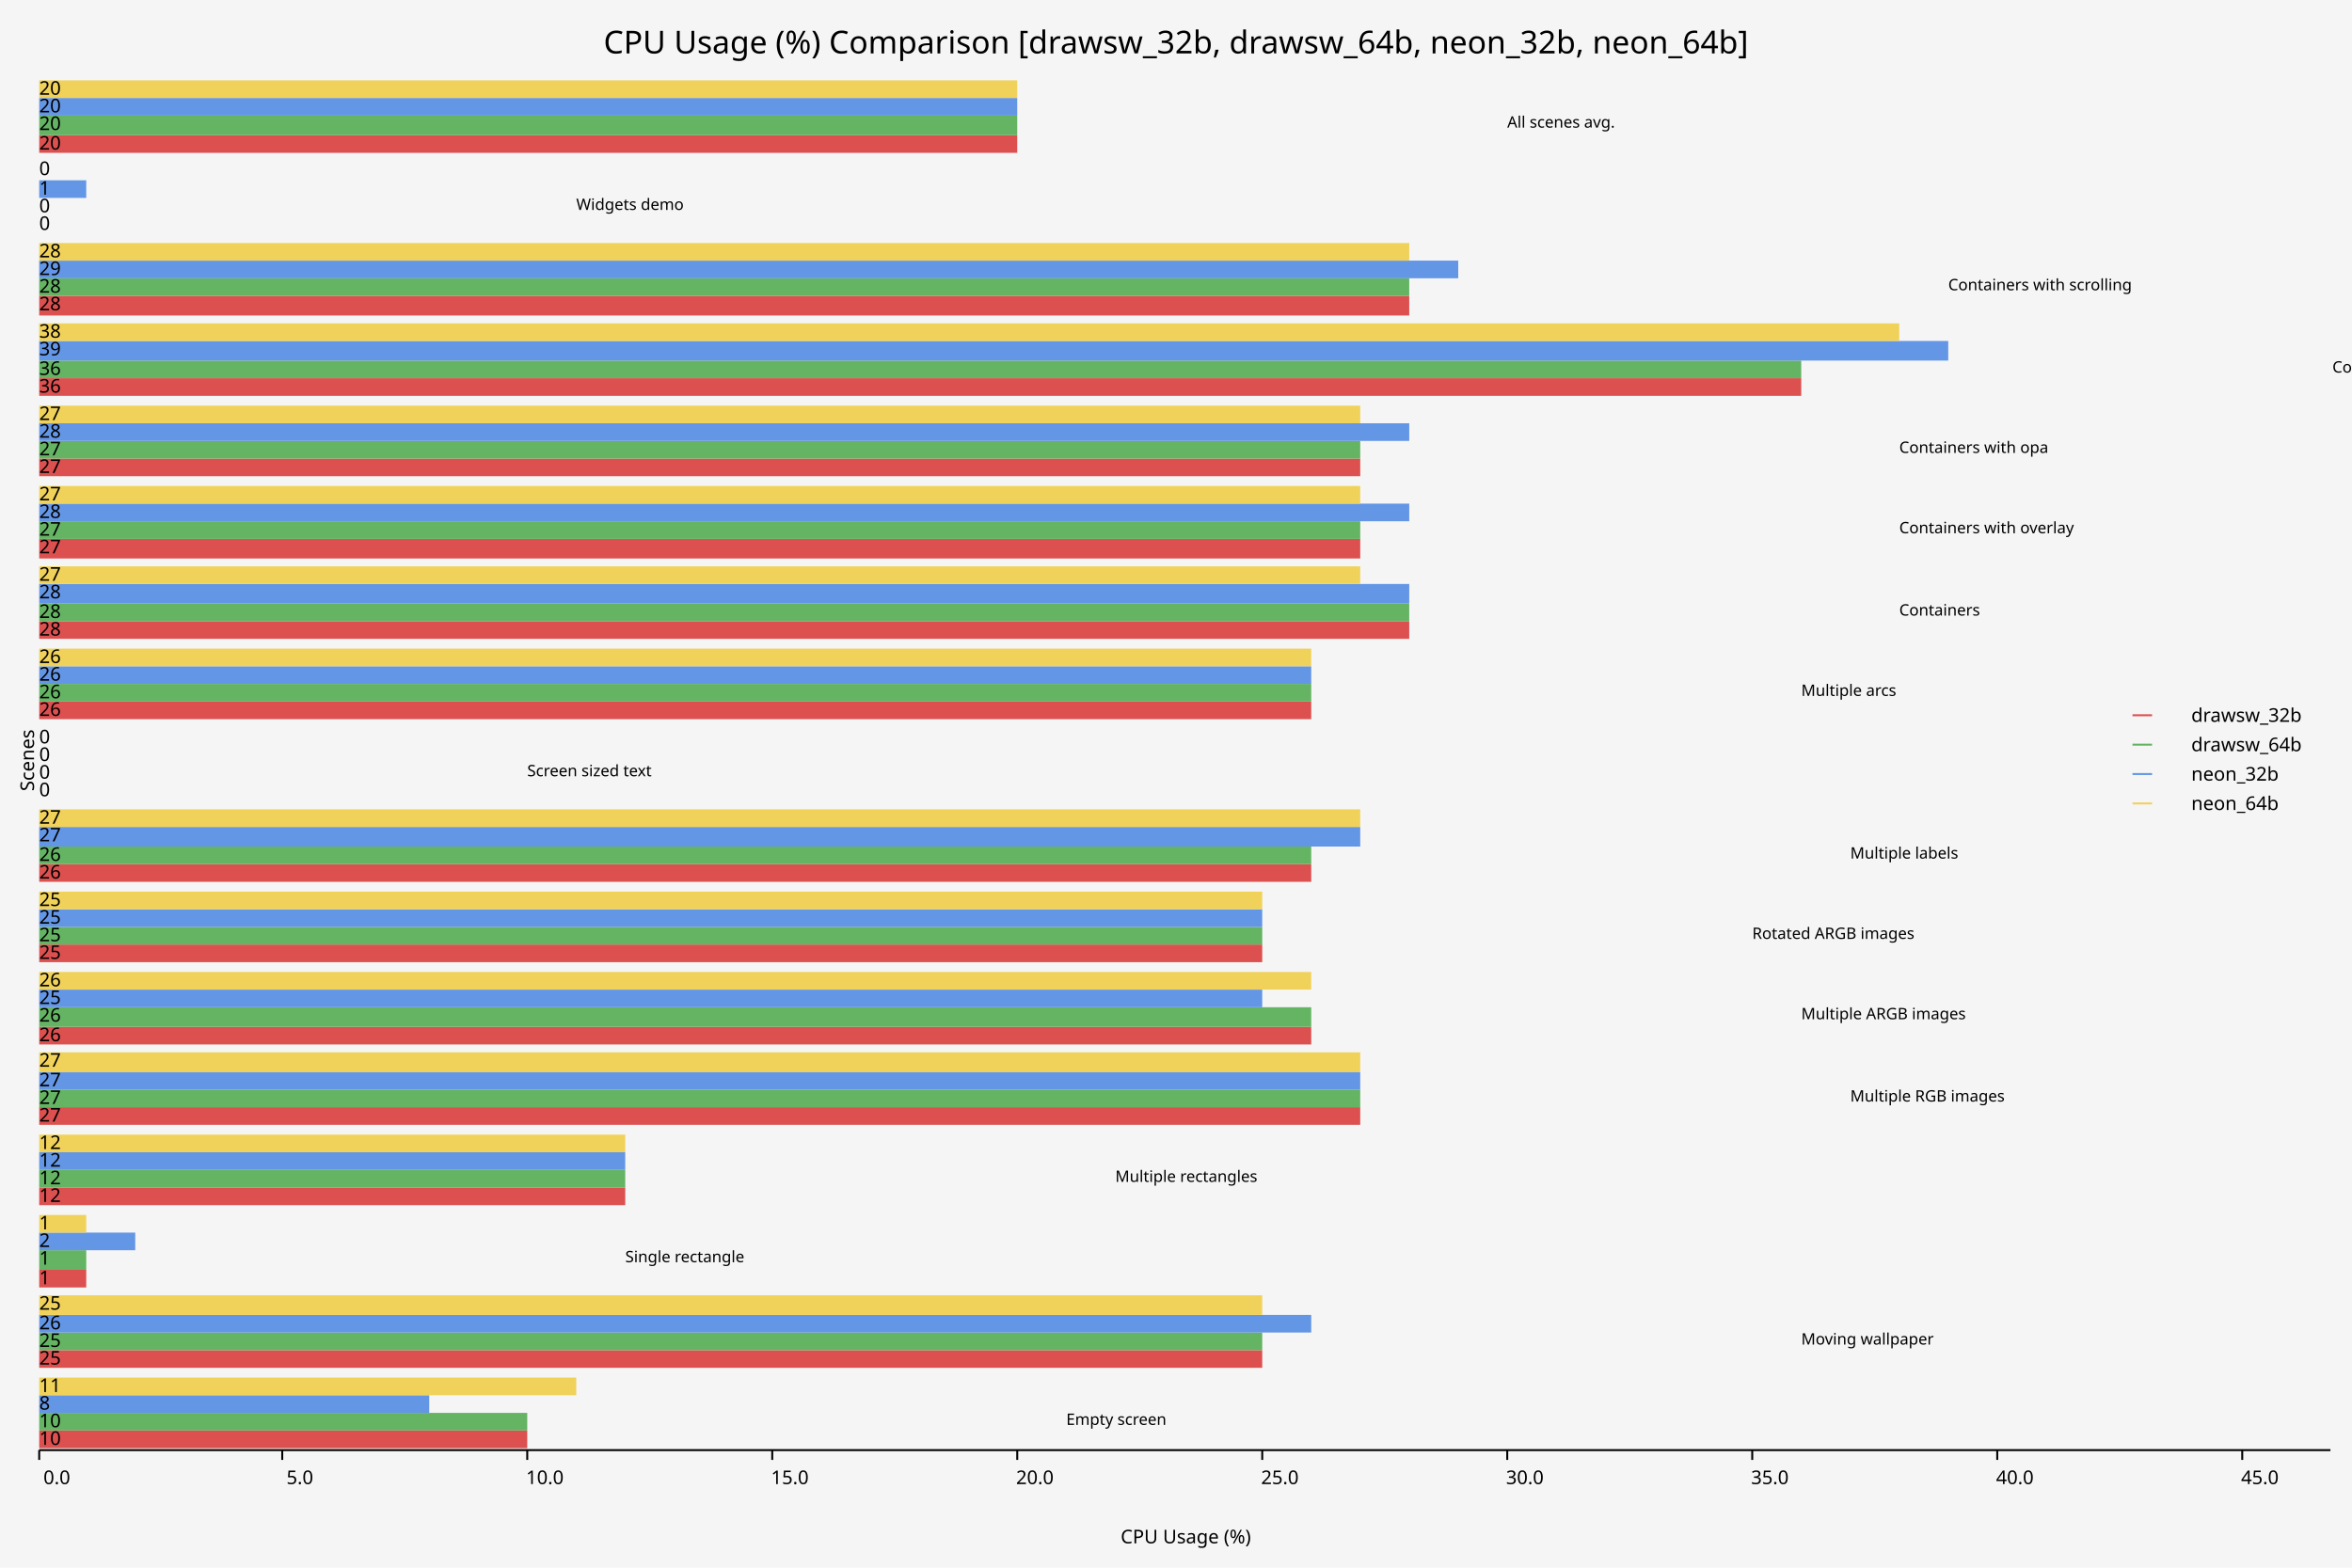
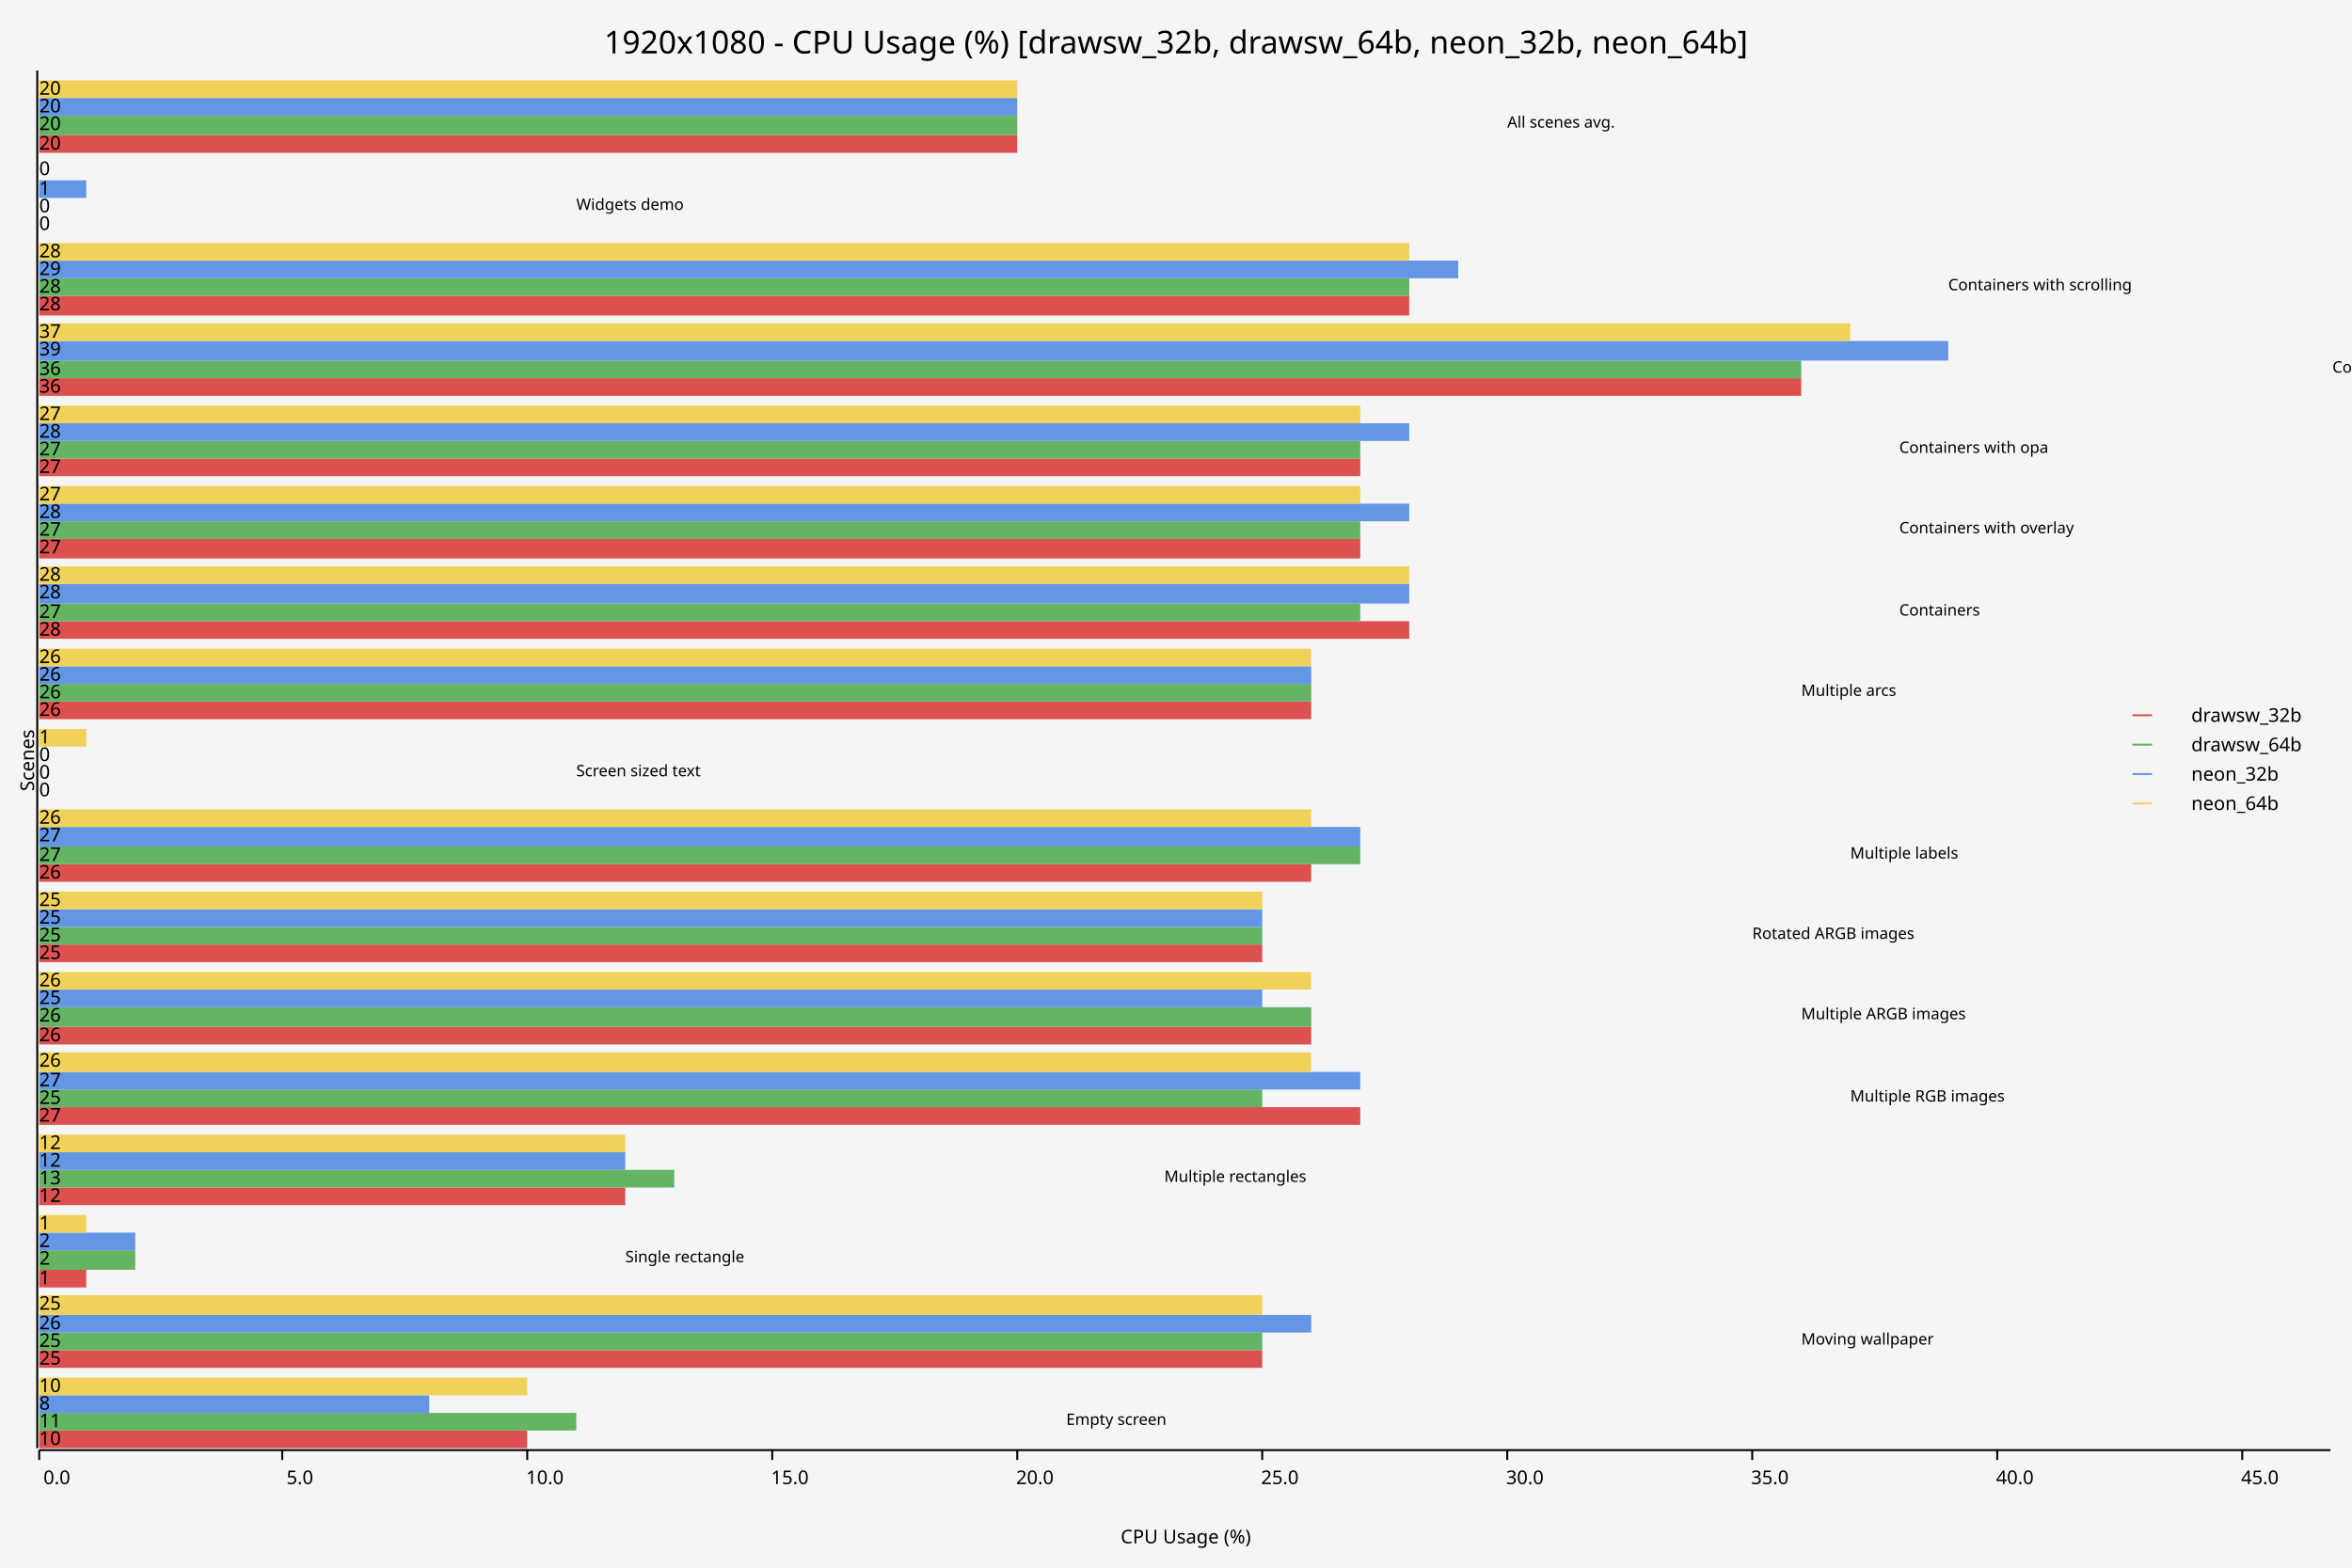
<svg xmlns="http://www.w3.org/2000/svg" width="1200" height="800" viewBox="0 0 1200 800">
  <rect x="0" y="0" width="1200" height="800" opacity="1" fill="#F5F5F5" stroke="none" />
  <text x="600" y="15" dy="0.76em" text-anchor="middle" font-family="sans-serif" font-size="16.129" opacity="1" fill="#000000">
- CPU Usage (%) Comparison [drawsw_32b, drawsw_64b, neon_32b, neon_64b]
+ 1920x1080 - CPU Usage (%) [drawsw_32b, drawsw_64b, neon_32b, neon_64b]
</text>
  <text x="10" y="388" dy="0.76em" text-anchor="middle" font-family="sans-serif" font-size="9.677" opacity="1" fill="#000000" transform="rotate(270, 10, 388)">
Scenes
</text>
  <text x="605" y="790" dy="-0.5ex" text-anchor="middle" font-family="sans-serif" font-size="9.677" opacity="1" fill="#000000">
CPU Usage (%)
</text>
+   <polyline fill="none" opacity="1" stroke="#000000" stroke-width="1" points="19,36 19,739 " />
  <polyline fill="none" opacity="1" stroke="#000000" stroke-width="1" points="20,740 1189,740 " />
  <text x="29" y="750" dy="0.76em" text-anchor="middle" font-family="sans-serif" font-size="9.677" opacity="1" fill="#000000">
0.0
</text>
  <polyline fill="none" opacity="1" stroke="#000000" stroke-width="1" points="20,740 20,745 " />
  <text x="153" y="750" dy="0.76em" text-anchor="middle" font-family="sans-serif" font-size="9.677" opacity="1" fill="#000000">
5.0
</text>
  <polyline fill="none" opacity="1" stroke="#000000" stroke-width="1" points="144,740 144,745 " />
  <text x="278" y="750" dy="0.76em" text-anchor="middle" font-family="sans-serif" font-size="9.677" opacity="1" fill="#000000">
10.0
</text>
  <polyline fill="none" opacity="1" stroke="#000000" stroke-width="1" points="269,740 269,745 " />
  <text x="403" y="750" dy="0.76em" text-anchor="middle" font-family="sans-serif" font-size="9.677" opacity="1" fill="#000000">
15.0
</text>
  <polyline fill="none" opacity="1" stroke="#000000" stroke-width="1" points="394,740 394,745 " />
  <text x="528" y="750" dy="0.76em" text-anchor="middle" font-family="sans-serif" font-size="9.677" opacity="1" fill="#000000">
20.0
</text>
  <polyline fill="none" opacity="1" stroke="#000000" stroke-width="1" points="519,740 519,745 " />
  <text x="653" y="750" dy="0.76em" text-anchor="middle" font-family="sans-serif" font-size="9.677" opacity="1" fill="#000000">
25.0
</text>
  <polyline fill="none" opacity="1" stroke="#000000" stroke-width="1" points="644,740 644,745 " />
  <text x="778" y="750" dy="0.76em" text-anchor="middle" font-family="sans-serif" font-size="9.677" opacity="1" fill="#000000">
30.0
</text>
  <polyline fill="none" opacity="1" stroke="#000000" stroke-width="1" points="769,740 769,745 " />
  <text x="903" y="750" dy="0.76em" text-anchor="middle" font-family="sans-serif" font-size="9.677" opacity="1" fill="#000000">
35.0
</text>
  <polyline fill="none" opacity="1" stroke="#000000" stroke-width="1" points="894,740 894,745 " />
  <text x="1028" y="750" dy="0.76em" text-anchor="middle" font-family="sans-serif" font-size="9.677" opacity="1" fill="#000000">
40.0
</text>
  <polyline fill="none" opacity="1" stroke="#000000" stroke-width="1" points="1019,740 1019,745 " />
  <text x="1153" y="750" dy="0.76em" text-anchor="middle" font-family="sans-serif" font-size="9.677" opacity="1" fill="#000000">
45.0
</text>
  <polyline fill="none" opacity="1" stroke="#000000" stroke-width="1" points="1144,740 1144,745 " />
  <rect x="20" y="730" width="249" height="9" opacity="1" fill="#DC5050" stroke="none" />
  <rect x="20" y="689" width="624" height="9" opacity="1" fill="#DC5050" stroke="none" />
  <rect x="20" y="648" width="24" height="9" opacity="1" fill="#DC5050" stroke="none" />
  <rect x="20" y="606" width="299" height="9" opacity="1" fill="#DC5050" stroke="none" />
  <rect x="20" y="565" width="674" height="9" opacity="1" fill="#DC5050" stroke="none" />
  <rect x="20" y="524" width="649" height="9" opacity="1" fill="#DC5050" stroke="none" />
  <rect x="20" y="482" width="624" height="9" opacity="1" fill="#DC5050" stroke="none" />
  <rect x="20" y="441" width="649" height="9" opacity="1" fill="#DC5050" stroke="none" />
  <rect x="20" y="399" width="0" height="10" opacity="1" fill="#DC5050" stroke="none" />
  <rect x="20" y="358" width="649" height="9" opacity="1" fill="#DC5050" stroke="none" />
  <rect x="20" y="317" width="699" height="9" opacity="1" fill="#DC5050" stroke="none" />
  <rect x="20" y="275" width="674" height="10" opacity="1" fill="#DC5050" stroke="none" />
  <rect x="20" y="234" width="674" height="9" opacity="1" fill="#DC5050" stroke="none" />
  <rect x="20" y="193" width="899" height="9" opacity="1" fill="#DC5050" stroke="none" />
  <rect x="20" y="151" width="699" height="10" opacity="1" fill="#DC5050" stroke="none" />
  <rect x="20" y="110" width="0" height="9" opacity="1" fill="#DC5050" stroke="none" />
  <rect x="20" y="69" width="499" height="9" opacity="1" fill="#DC5050" stroke="none" />
  <text x="20" y="730" dy="0.76em" text-anchor="start" font-family="sans-serif" font-size="9.677" opacity="1" fill="#000000">
10
</text>
  <text x="20" y="689" dy="0.76em" text-anchor="start" font-family="sans-serif" font-size="9.677" opacity="1" fill="#000000">
25
</text>
  <text x="20" y="648" dy="0.76em" text-anchor="start" font-family="sans-serif" font-size="9.677" opacity="1" fill="#000000">
1
</text>
  <text x="20" y="606" dy="0.76em" text-anchor="start" font-family="sans-serif" font-size="9.677" opacity="1" fill="#000000">
12
</text>
  <text x="20" y="565" dy="0.76em" text-anchor="start" font-family="sans-serif" font-size="9.677" opacity="1" fill="#000000">
27
</text>
  <text x="20" y="524" dy="0.76em" text-anchor="start" font-family="sans-serif" font-size="9.677" opacity="1" fill="#000000">
26
</text>
  <text x="20" y="482" dy="0.76em" text-anchor="start" font-family="sans-serif" font-size="9.677" opacity="1" fill="#000000">
25
</text>
  <text x="20" y="441" dy="0.76em" text-anchor="start" font-family="sans-serif" font-size="9.677" opacity="1" fill="#000000">
26
</text>
  <text x="20" y="399" dy="0.76em" text-anchor="start" font-family="sans-serif" font-size="9.677" opacity="1" fill="#000000">
0
</text>
  <text x="20" y="358" dy="0.76em" text-anchor="start" font-family="sans-serif" font-size="9.677" opacity="1" fill="#000000">
26
</text>
  <text x="20" y="317" dy="0.76em" text-anchor="start" font-family="sans-serif" font-size="9.677" opacity="1" fill="#000000">
28
</text>
  <text x="20" y="275" dy="0.76em" text-anchor="start" font-family="sans-serif" font-size="9.677" opacity="1" fill="#000000">
27
</text>
  <text x="20" y="234" dy="0.76em" text-anchor="start" font-family="sans-serif" font-size="9.677" opacity="1" fill="#000000">
27
</text>
  <text x="20" y="193" dy="0.76em" text-anchor="start" font-family="sans-serif" font-size="9.677" opacity="1" fill="#000000">
36
</text>
  <text x="20" y="151" dy="0.76em" text-anchor="start" font-family="sans-serif" font-size="9.677" opacity="1" fill="#000000">
28
</text>
  <text x="20" y="110" dy="0.76em" text-anchor="start" font-family="sans-serif" font-size="9.677" opacity="1" fill="#000000">
0
</text>
  <text x="20" y="69" dy="0.76em" text-anchor="start" font-family="sans-serif" font-size="9.677" opacity="1" fill="#000000">
20
</text>
-   <rect x="20" y="721" width="249" height="9" opacity="1" fill="#64B464" stroke="none" />
+   <rect x="20" y="721" width="274" height="9" opacity="1" fill="#64B464" stroke="none" />
  <rect x="20" y="680" width="624" height="9" opacity="1" fill="#64B464" stroke="none" />
-   <rect x="20" y="638" width="24" height="10" opacity="1" fill="#64B464" stroke="none" />
-   <rect x="20" y="597" width="299" height="9" opacity="1" fill="#64B464" stroke="none" />
-   <rect x="20" y="556" width="674" height="9" opacity="1" fill="#64B464" stroke="none" />
+   <rect x="20" y="638" width="49" height="10" opacity="1" fill="#64B464" stroke="none" />
+   <rect x="20" y="597" width="324" height="9" opacity="1" fill="#64B464" stroke="none" />
+   <rect x="20" y="556" width="624" height="9" opacity="1" fill="#64B464" stroke="none" />
  <rect x="20" y="514" width="649" height="10" opacity="1" fill="#64B464" stroke="none" />
  <rect x="20" y="473" width="624" height="9" opacity="1" fill="#64B464" stroke="none" />
-   <rect x="20" y="432" width="649" height="9" opacity="1" fill="#64B464" stroke="none" />
+   <rect x="20" y="432" width="674" height="9" opacity="1" fill="#64B464" stroke="none" />
  <rect x="20" y="390" width="0" height="9" opacity="1" fill="#64B464" stroke="none" />
  <rect x="20" y="349" width="649" height="9" opacity="1" fill="#64B464" stroke="none" />
-   <rect x="20" y="308" width="699" height="9" opacity="1" fill="#64B464" stroke="none" />
+   <rect x="20" y="308" width="674" height="9" opacity="1" fill="#64B464" stroke="none" />
  <rect x="20" y="266" width="674" height="9" opacity="1" fill="#64B464" stroke="none" />
  <rect x="20" y="225" width="674" height="9" opacity="1" fill="#64B464" stroke="none" />
  <rect x="20" y="184" width="899" height="9" opacity="1" fill="#64B464" stroke="none" />
  <rect x="20" y="142" width="699" height="9" opacity="1" fill="#64B464" stroke="none" />
  <rect x="20" y="101" width="0" height="9" opacity="1" fill="#64B464" stroke="none" />
  <rect x="20" y="59" width="499" height="10" opacity="1" fill="#64B464" stroke="none" />
  <text x="20" y="721" dy="0.76em" text-anchor="start" font-family="sans-serif" font-size="9.677" opacity="1" fill="#000000">
- 10
+ 11
</text>
  <text x="20" y="680" dy="0.76em" text-anchor="start" font-family="sans-serif" font-size="9.677" opacity="1" fill="#000000">
25
</text>
  <text x="20" y="638" dy="0.76em" text-anchor="start" font-family="sans-serif" font-size="9.677" opacity="1" fill="#000000">
- 1
+ 2
</text>
  <text x="20" y="597" dy="0.76em" text-anchor="start" font-family="sans-serif" font-size="9.677" opacity="1" fill="#000000">
- 12
+ 13
</text>
  <text x="20" y="556" dy="0.76em" text-anchor="start" font-family="sans-serif" font-size="9.677" opacity="1" fill="#000000">
- 27
+ 25
</text>
  <text x="20" y="514" dy="0.76em" text-anchor="start" font-family="sans-serif" font-size="9.677" opacity="1" fill="#000000">
26
</text>
  <text x="20" y="473" dy="0.76em" text-anchor="start" font-family="sans-serif" font-size="9.677" opacity="1" fill="#000000">
25
</text>
  <text x="20" y="432" dy="0.76em" text-anchor="start" font-family="sans-serif" font-size="9.677" opacity="1" fill="#000000">
- 26
+ 27
</text>
  <text x="20" y="390" dy="0.76em" text-anchor="start" font-family="sans-serif" font-size="9.677" opacity="1" fill="#000000">
0
</text>
  <text x="20" y="349" dy="0.76em" text-anchor="start" font-family="sans-serif" font-size="9.677" opacity="1" fill="#000000">
26
</text>
  <text x="20" y="308" dy="0.76em" text-anchor="start" font-family="sans-serif" font-size="9.677" opacity="1" fill="#000000">
- 28
+ 27
</text>
  <text x="20" y="266" dy="0.76em" text-anchor="start" font-family="sans-serif" font-size="9.677" opacity="1" fill="#000000">
27
</text>
  <text x="20" y="225" dy="0.76em" text-anchor="start" font-family="sans-serif" font-size="9.677" opacity="1" fill="#000000">
27
</text>
  <text x="20" y="184" dy="0.76em" text-anchor="start" font-family="sans-serif" font-size="9.677" opacity="1" fill="#000000">
36
</text>
  <text x="20" y="142" dy="0.76em" text-anchor="start" font-family="sans-serif" font-size="9.677" opacity="1" fill="#000000">
28
</text>
  <text x="20" y="101" dy="0.76em" text-anchor="start" font-family="sans-serif" font-size="9.677" opacity="1" fill="#000000">
0
</text>
  <text x="20" y="59" dy="0.76em" text-anchor="start" font-family="sans-serif" font-size="9.677" opacity="1" fill="#000000">
20
</text>
  <rect x="20" y="712" width="199" height="9" opacity="1" fill="#6496E6" stroke="none" />
  <rect x="20" y="671" width="649" height="9" opacity="1" fill="#6496E6" stroke="none" />
  <rect x="20" y="629" width="49" height="9" opacity="1" fill="#6496E6" stroke="none" />
  <rect x="20" y="588" width="299" height="9" opacity="1" fill="#6496E6" stroke="none" />
  <rect x="20" y="547" width="674" height="9" opacity="1" fill="#6496E6" stroke="none" />
  <rect x="20" y="505" width="624" height="9" opacity="1" fill="#6496E6" stroke="none" />
  <rect x="20" y="464" width="624" height="9" opacity="1" fill="#6496E6" stroke="none" />
  <rect x="20" y="422" width="674" height="10" opacity="1" fill="#6496E6" stroke="none" />
  <rect x="20" y="381" width="0" height="9" opacity="1" fill="#6496E6" stroke="none" />
  <rect x="20" y="340" width="649" height="9" opacity="1" fill="#6496E6" stroke="none" />
  <rect x="20" y="298" width="699" height="10" opacity="1" fill="#6496E6" stroke="none" />
  <rect x="20" y="257" width="699" height="9" opacity="1" fill="#6496E6" stroke="none" />
  <rect x="20" y="216" width="699" height="9" opacity="1" fill="#6496E6" stroke="none" />
  <rect x="20" y="174" width="974" height="10" opacity="1" fill="#6496E6" stroke="none" />
  <rect x="20" y="133" width="724" height="9" opacity="1" fill="#6496E6" stroke="none" />
  <rect x="20" y="92" width="24" height="9" opacity="1" fill="#6496E6" stroke="none" />
  <rect x="20" y="50" width="499" height="9" opacity="1" fill="#6496E6" stroke="none" />
  <text x="20" y="712" dy="0.76em" text-anchor="start" font-family="sans-serif" font-size="9.677" opacity="1" fill="#000000">
8
</text>
  <text x="20" y="671" dy="0.76em" text-anchor="start" font-family="sans-serif" font-size="9.677" opacity="1" fill="#000000">
26
</text>
  <text x="20" y="629" dy="0.76em" text-anchor="start" font-family="sans-serif" font-size="9.677" opacity="1" fill="#000000">
2
</text>
  <text x="20" y="588" dy="0.76em" text-anchor="start" font-family="sans-serif" font-size="9.677" opacity="1" fill="#000000">
12
</text>
  <text x="20" y="547" dy="0.76em" text-anchor="start" font-family="sans-serif" font-size="9.677" opacity="1" fill="#000000">
27
</text>
  <text x="20" y="505" dy="0.76em" text-anchor="start" font-family="sans-serif" font-size="9.677" opacity="1" fill="#000000">
25
</text>
  <text x="20" y="464" dy="0.76em" text-anchor="start" font-family="sans-serif" font-size="9.677" opacity="1" fill="#000000">
25
</text>
  <text x="20" y="422" dy="0.76em" text-anchor="start" font-family="sans-serif" font-size="9.677" opacity="1" fill="#000000">
27
</text>
  <text x="20" y="381" dy="0.76em" text-anchor="start" font-family="sans-serif" font-size="9.677" opacity="1" fill="#000000">
0
</text>
  <text x="20" y="340" dy="0.76em" text-anchor="start" font-family="sans-serif" font-size="9.677" opacity="1" fill="#000000">
26
</text>
  <text x="20" y="298" dy="0.76em" text-anchor="start" font-family="sans-serif" font-size="9.677" opacity="1" fill="#000000">
28
</text>
  <text x="20" y="257" dy="0.76em" text-anchor="start" font-family="sans-serif" font-size="9.677" opacity="1" fill="#000000">
28
</text>
  <text x="20" y="216" dy="0.76em" text-anchor="start" font-family="sans-serif" font-size="9.677" opacity="1" fill="#000000">
28
</text>
  <text x="20" y="174" dy="0.76em" text-anchor="start" font-family="sans-serif" font-size="9.677" opacity="1" fill="#000000">
39
</text>
  <text x="20" y="133" dy="0.76em" text-anchor="start" font-family="sans-serif" font-size="9.677" opacity="1" fill="#000000">
29
</text>
  <text x="20" y="92" dy="0.76em" text-anchor="start" font-family="sans-serif" font-size="9.677" opacity="1" fill="#000000">
1
</text>
  <text x="20" y="50" dy="0.76em" text-anchor="start" font-family="sans-serif" font-size="9.677" opacity="1" fill="#000000">
20
</text>
-   <rect x="20" y="703" width="274" height="9" opacity="1" fill="#F0D25A" stroke="none" />
+   <rect x="20" y="703" width="249" height="9" opacity="1" fill="#F0D25A" stroke="none" />
  <rect x="20" y="661" width="624" height="10" opacity="1" fill="#F0D25A" stroke="none" />
  <rect x="20" y="620" width="24" height="9" opacity="1" fill="#F0D25A" stroke="none" />
  <rect x="20" y="579" width="299" height="9" opacity="1" fill="#F0D25A" stroke="none" />
-   <rect x="20" y="537" width="674" height="10" opacity="1" fill="#F0D25A" stroke="none" />
+   <rect x="20" y="537" width="649" height="10" opacity="1" fill="#F0D25A" stroke="none" />
  <rect x="20" y="496" width="649" height="9" opacity="1" fill="#F0D25A" stroke="none" />
  <rect x="20" y="455" width="624" height="9" opacity="1" fill="#F0D25A" stroke="none" />
-   <rect x="20" y="413" width="674" height="9" opacity="1" fill="#F0D25A" stroke="none" />
-   <rect x="20" y="372" width="0" height="9" opacity="1" fill="#F0D25A" stroke="none" />
+   <rect x="20" y="413" width="649" height="9" opacity="1" fill="#F0D25A" stroke="none" />
+   <rect x="20" y="372" width="24" height="9" opacity="1" fill="#F0D25A" stroke="none" />
  <rect x="20" y="331" width="649" height="9" opacity="1" fill="#F0D25A" stroke="none" />
-   <rect x="20" y="289" width="674" height="9" opacity="1" fill="#F0D25A" stroke="none" />
+   <rect x="20" y="289" width="699" height="9" opacity="1" fill="#F0D25A" stroke="none" />
  <rect x="20" y="248" width="674" height="9" opacity="1" fill="#F0D25A" stroke="none" />
  <rect x="20" y="207" width="674" height="9" opacity="1" fill="#F0D25A" stroke="none" />
-   <rect x="20" y="165" width="949" height="9" opacity="1" fill="#F0D25A" stroke="none" />
+   <rect x="20" y="165" width="924" height="9" opacity="1" fill="#F0D25A" stroke="none" />
  <rect x="20" y="124" width="699" height="9" opacity="1" fill="#F0D25A" stroke="none" />
  <rect x="20" y="82" width="0" height="10" opacity="1" fill="#F0D25A" stroke="none" />
  <rect x="20" y="41" width="499" height="9" opacity="1" fill="#F0D25A" stroke="none" />
  <text x="20" y="703" dy="0.76em" text-anchor="start" font-family="sans-serif" font-size="9.677" opacity="1" fill="#000000">
- 11
+ 10
</text>
  <text x="20" y="661" dy="0.76em" text-anchor="start" font-family="sans-serif" font-size="9.677" opacity="1" fill="#000000">
25
</text>
  <text x="20" y="620" dy="0.76em" text-anchor="start" font-family="sans-serif" font-size="9.677" opacity="1" fill="#000000">
1
</text>
  <text x="20" y="579" dy="0.76em" text-anchor="start" font-family="sans-serif" font-size="9.677" opacity="1" fill="#000000">
12
</text>
  <text x="20" y="537" dy="0.76em" text-anchor="start" font-family="sans-serif" font-size="9.677" opacity="1" fill="#000000">
- 27
+ 26
</text>
  <text x="20" y="496" dy="0.76em" text-anchor="start" font-family="sans-serif" font-size="9.677" opacity="1" fill="#000000">
26
</text>
  <text x="20" y="455" dy="0.76em" text-anchor="start" font-family="sans-serif" font-size="9.677" opacity="1" fill="#000000">
25
</text>
  <text x="20" y="413" dy="0.76em" text-anchor="start" font-family="sans-serif" font-size="9.677" opacity="1" fill="#000000">
- 27
+ 26
</text>
  <text x="20" y="372" dy="0.76em" text-anchor="start" font-family="sans-serif" font-size="9.677" opacity="1" fill="#000000">
- 0
+ 1
</text>
  <text x="20" y="331" dy="0.76em" text-anchor="start" font-family="sans-serif" font-size="9.677" opacity="1" fill="#000000">
26
</text>
  <text x="20" y="289" dy="0.76em" text-anchor="start" font-family="sans-serif" font-size="9.677" opacity="1" fill="#000000">
- 27
+ 28
</text>
  <text x="20" y="248" dy="0.76em" text-anchor="start" font-family="sans-serif" font-size="9.677" opacity="1" fill="#000000">
27
</text>
  <text x="20" y="207" dy="0.76em" text-anchor="start" font-family="sans-serif" font-size="9.677" opacity="1" fill="#000000">
27
</text>
  <text x="20" y="165" dy="0.76em" text-anchor="start" font-family="sans-serif" font-size="9.677" opacity="1" fill="#000000">
- 38
+ 37
</text>
  <text x="20" y="124" dy="0.76em" text-anchor="start" font-family="sans-serif" font-size="9.677" opacity="1" fill="#000000">
28
</text>
  <text x="20" y="82" dy="0.76em" text-anchor="start" font-family="sans-serif" font-size="9.677" opacity="1" fill="#000000">
0
</text>
  <text x="20" y="41" dy="0.76em" text-anchor="start" font-family="sans-serif" font-size="9.677" opacity="1" fill="#000000">
20
</text>
  <text x="544" y="721" dy="0.76em" text-anchor="start" font-family="sans-serif" font-size="8.065" opacity="1" fill="#000000">
Empty screen
</text>
  <text x="919" y="680" dy="0.76em" text-anchor="start" font-family="sans-serif" font-size="8.065" opacity="1" fill="#000000">
Moving wallpaper
</text>
  <text x="319" y="638" dy="0.76em" text-anchor="start" font-family="sans-serif" font-size="8.065" opacity="1" fill="#000000">
Single rectangle
</text>
-   <text x="569" y="597" dy="0.76em" text-anchor="start" font-family="sans-serif" font-size="8.065" opacity="1" fill="#000000">
+   <text x="594" y="597" dy="0.76em" text-anchor="start" font-family="sans-serif" font-size="8.065" opacity="1" fill="#000000">
Multiple rectangles
</text>
  <text x="944" y="556" dy="0.76em" text-anchor="start" font-family="sans-serif" font-size="8.065" opacity="1" fill="#000000">
Multiple RGB images
</text>
  <text x="919" y="514" dy="0.76em" text-anchor="start" font-family="sans-serif" font-size="8.065" opacity="1" fill="#000000">
Multiple ARGB images
</text>
  <text x="894" y="473" dy="0.76em" text-anchor="start" font-family="sans-serif" font-size="8.065" opacity="1" fill="#000000">
Rotated ARGB images
</text>
  <text x="944" y="432" dy="0.76em" text-anchor="start" font-family="sans-serif" font-size="8.065" opacity="1" fill="#000000">
Multiple labels
</text>
-   <text x="269" y="390" dy="0.76em" text-anchor="start" font-family="sans-serif" font-size="8.065" opacity="1" fill="#000000">
+   <text x="294" y="390" dy="0.76em" text-anchor="start" font-family="sans-serif" font-size="8.065" opacity="1" fill="#000000">
Screen sized text
</text>
  <text x="919" y="349" dy="0.76em" text-anchor="start" font-family="sans-serif" font-size="8.065" opacity="1" fill="#000000">
Multiple arcs
</text>
  <text x="969" y="308" dy="0.76em" text-anchor="start" font-family="sans-serif" font-size="8.065" opacity="1" fill="#000000">
Containers
</text>
  <text x="969" y="266" dy="0.76em" text-anchor="start" font-family="sans-serif" font-size="8.065" opacity="1" fill="#000000">
Containers with overlay
</text>
  <text x="969" y="225" dy="0.76em" text-anchor="start" font-family="sans-serif" font-size="8.065" opacity="1" fill="#000000">
Containers with opa
</text>
  <text x="1190" y="184" dy="0.76em" text-anchor="start" font-family="sans-serif" font-size="8.065" opacity="1" fill="#000000">
Containers with opa_layer
</text>
  <text x="994" y="142" dy="0.76em" text-anchor="start" font-family="sans-serif" font-size="8.065" opacity="1" fill="#000000">
Containers with scrolling
</text>
  <text x="294" y="101" dy="0.76em" text-anchor="start" font-family="sans-serif" font-size="8.065" opacity="1" fill="#000000">
Widgets demo
</text>
  <text x="769" y="59" dy="0.76em" text-anchor="start" font-family="sans-serif" font-size="8.065" opacity="1" fill="#000000">
All scenes avg.
</text>
  <text x="1118" y="361" dy="0.76em" text-anchor="start" font-family="sans-serif" font-size="9.677" opacity="1" fill="#000000">
drawsw_32b
</text>
  <text x="1118" y="376" dy="0.76em" text-anchor="start" font-family="sans-serif" font-size="9.677" opacity="1" fill="#000000">
drawsw_64b
</text>
  <text x="1118" y="391" dy="0.76em" text-anchor="start" font-family="sans-serif" font-size="9.677" opacity="1" fill="#000000">
neon_32b
</text>
  <text x="1118" y="406" dy="0.76em" text-anchor="start" font-family="sans-serif" font-size="9.677" opacity="1" fill="#000000">
neon_64b
</text>
  <polyline fill="none" opacity="1" stroke="#DC5050" stroke-width="1" points="1088,365 1098,365 " />
  <polyline fill="none" opacity="1" stroke="#64B464" stroke-width="1" points="1088,380 1098,380 " />
  <polyline fill="none" opacity="1" stroke="#6496E6" stroke-width="1" points="1088,395 1098,395 " />
  <polyline fill="none" opacity="1" stroke="#F0D25A" stroke-width="1" points="1088,410 1098,410 " />
</svg>
